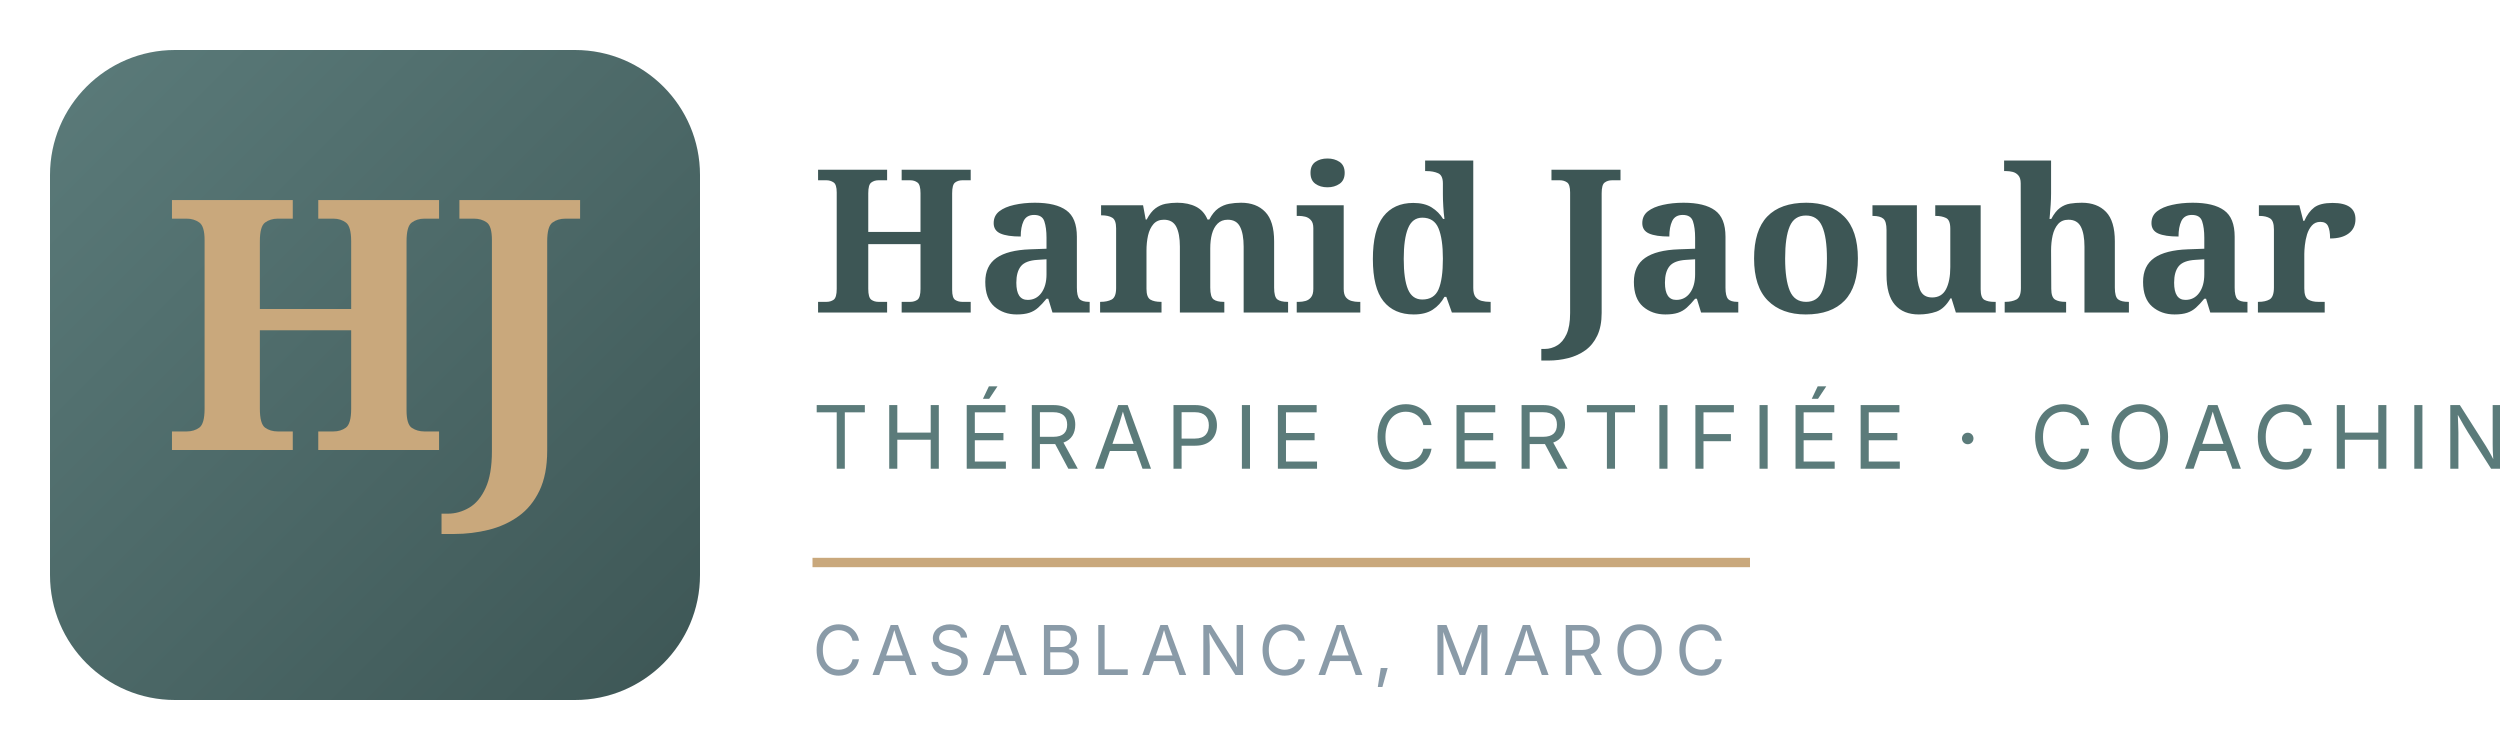
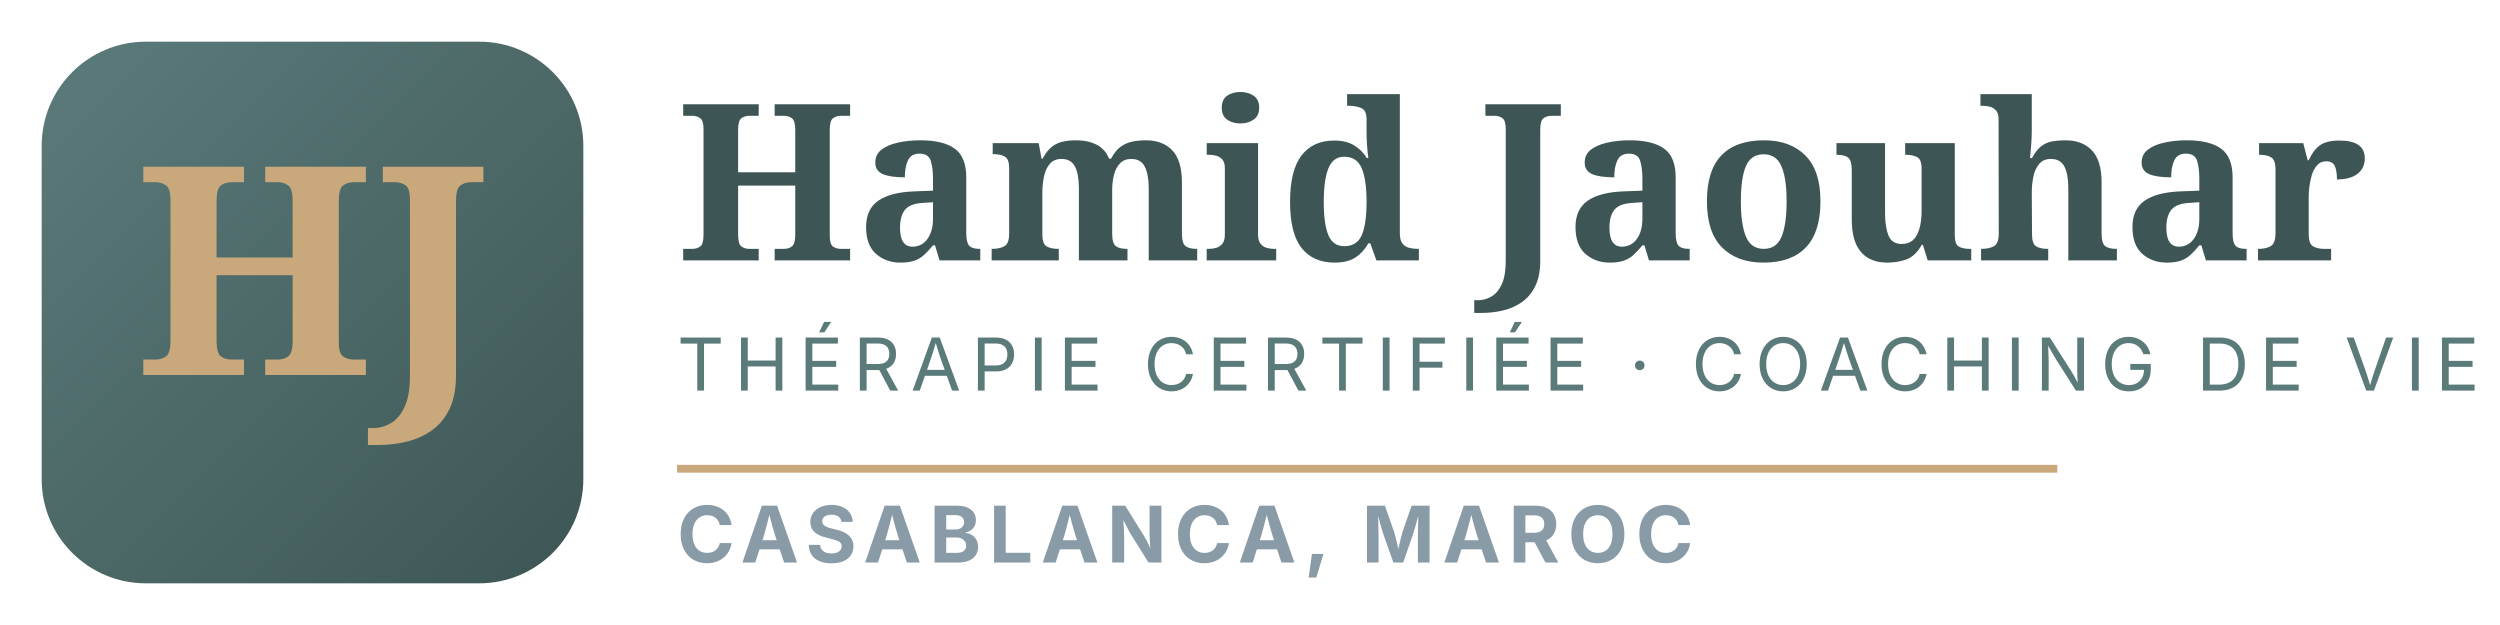
- <svg xmlns="http://www.w3.org/2000/svg" viewBox="0 0 400 120">
+ <svg xmlns="http://www.w3.org/2000/svg" viewBox="0 0 480 120">
  <defs>
    <linearGradient id="hjGrad" x1="0%" y1="0%" x2="100%" y2="100%">
      <stop offset="0%" style="stop-color:#5B7B7A" />
      <stop offset="100%" style="stop-color:#3D5655" />
    </linearGradient>
  </defs>
  <rect x="8" y="8" width="104" height="104" rx="20" fill="url(#hjGrad)" />
  <text x="60" y="72" font-family="Georgia, 'Playfair Display', serif" font-size="56" font-weight="700" fill="#C9A87C" text-anchor="middle">HJ</text>
-   <text x="130" y="50" font-family="Georgia, 'Playfair Display', serif" font-size="32" font-weight="700" fill="#3D5655">Hamid Jaouhar</text>
+   <text x="130" y="50" font-family="Georgia, 'Playfair Display', serif" font-size="42" font-weight="700" fill="#3D5655">Hamid Jaouhar</text>
  <text x="130" y="75" font-family="'Inter', Helvetica, sans-serif" font-size="14" font-weight="400" fill="#5B7B7A" letter-spacing="2">THÉRAPIE CERTIFIÉE · COACHING DE VIE</text>
-   <line x1="130" y1="90" x2="280" y2="90" stroke="#C9A87C" stroke-width="1.5" />
-   <text x="130" y="108" font-family="'Inter', Helvetica, sans-serif" font-size="11" font-weight="400" fill="#8A9BA8" letter-spacing="1.5">CASABLANCA, MAROC</text>
+   <line x1="130" y1="90" x2="395" y2="90" stroke="#C9A87C" stroke-width="1.5" />
+   <text x="130" y="108" font-family="'Inter', Helvetica, sans-serif" font-size="15" font-weight="700" fill="#8A9BA8" letter-spacing="1.5">CASABLANCA, MAROC</text>
</svg>
